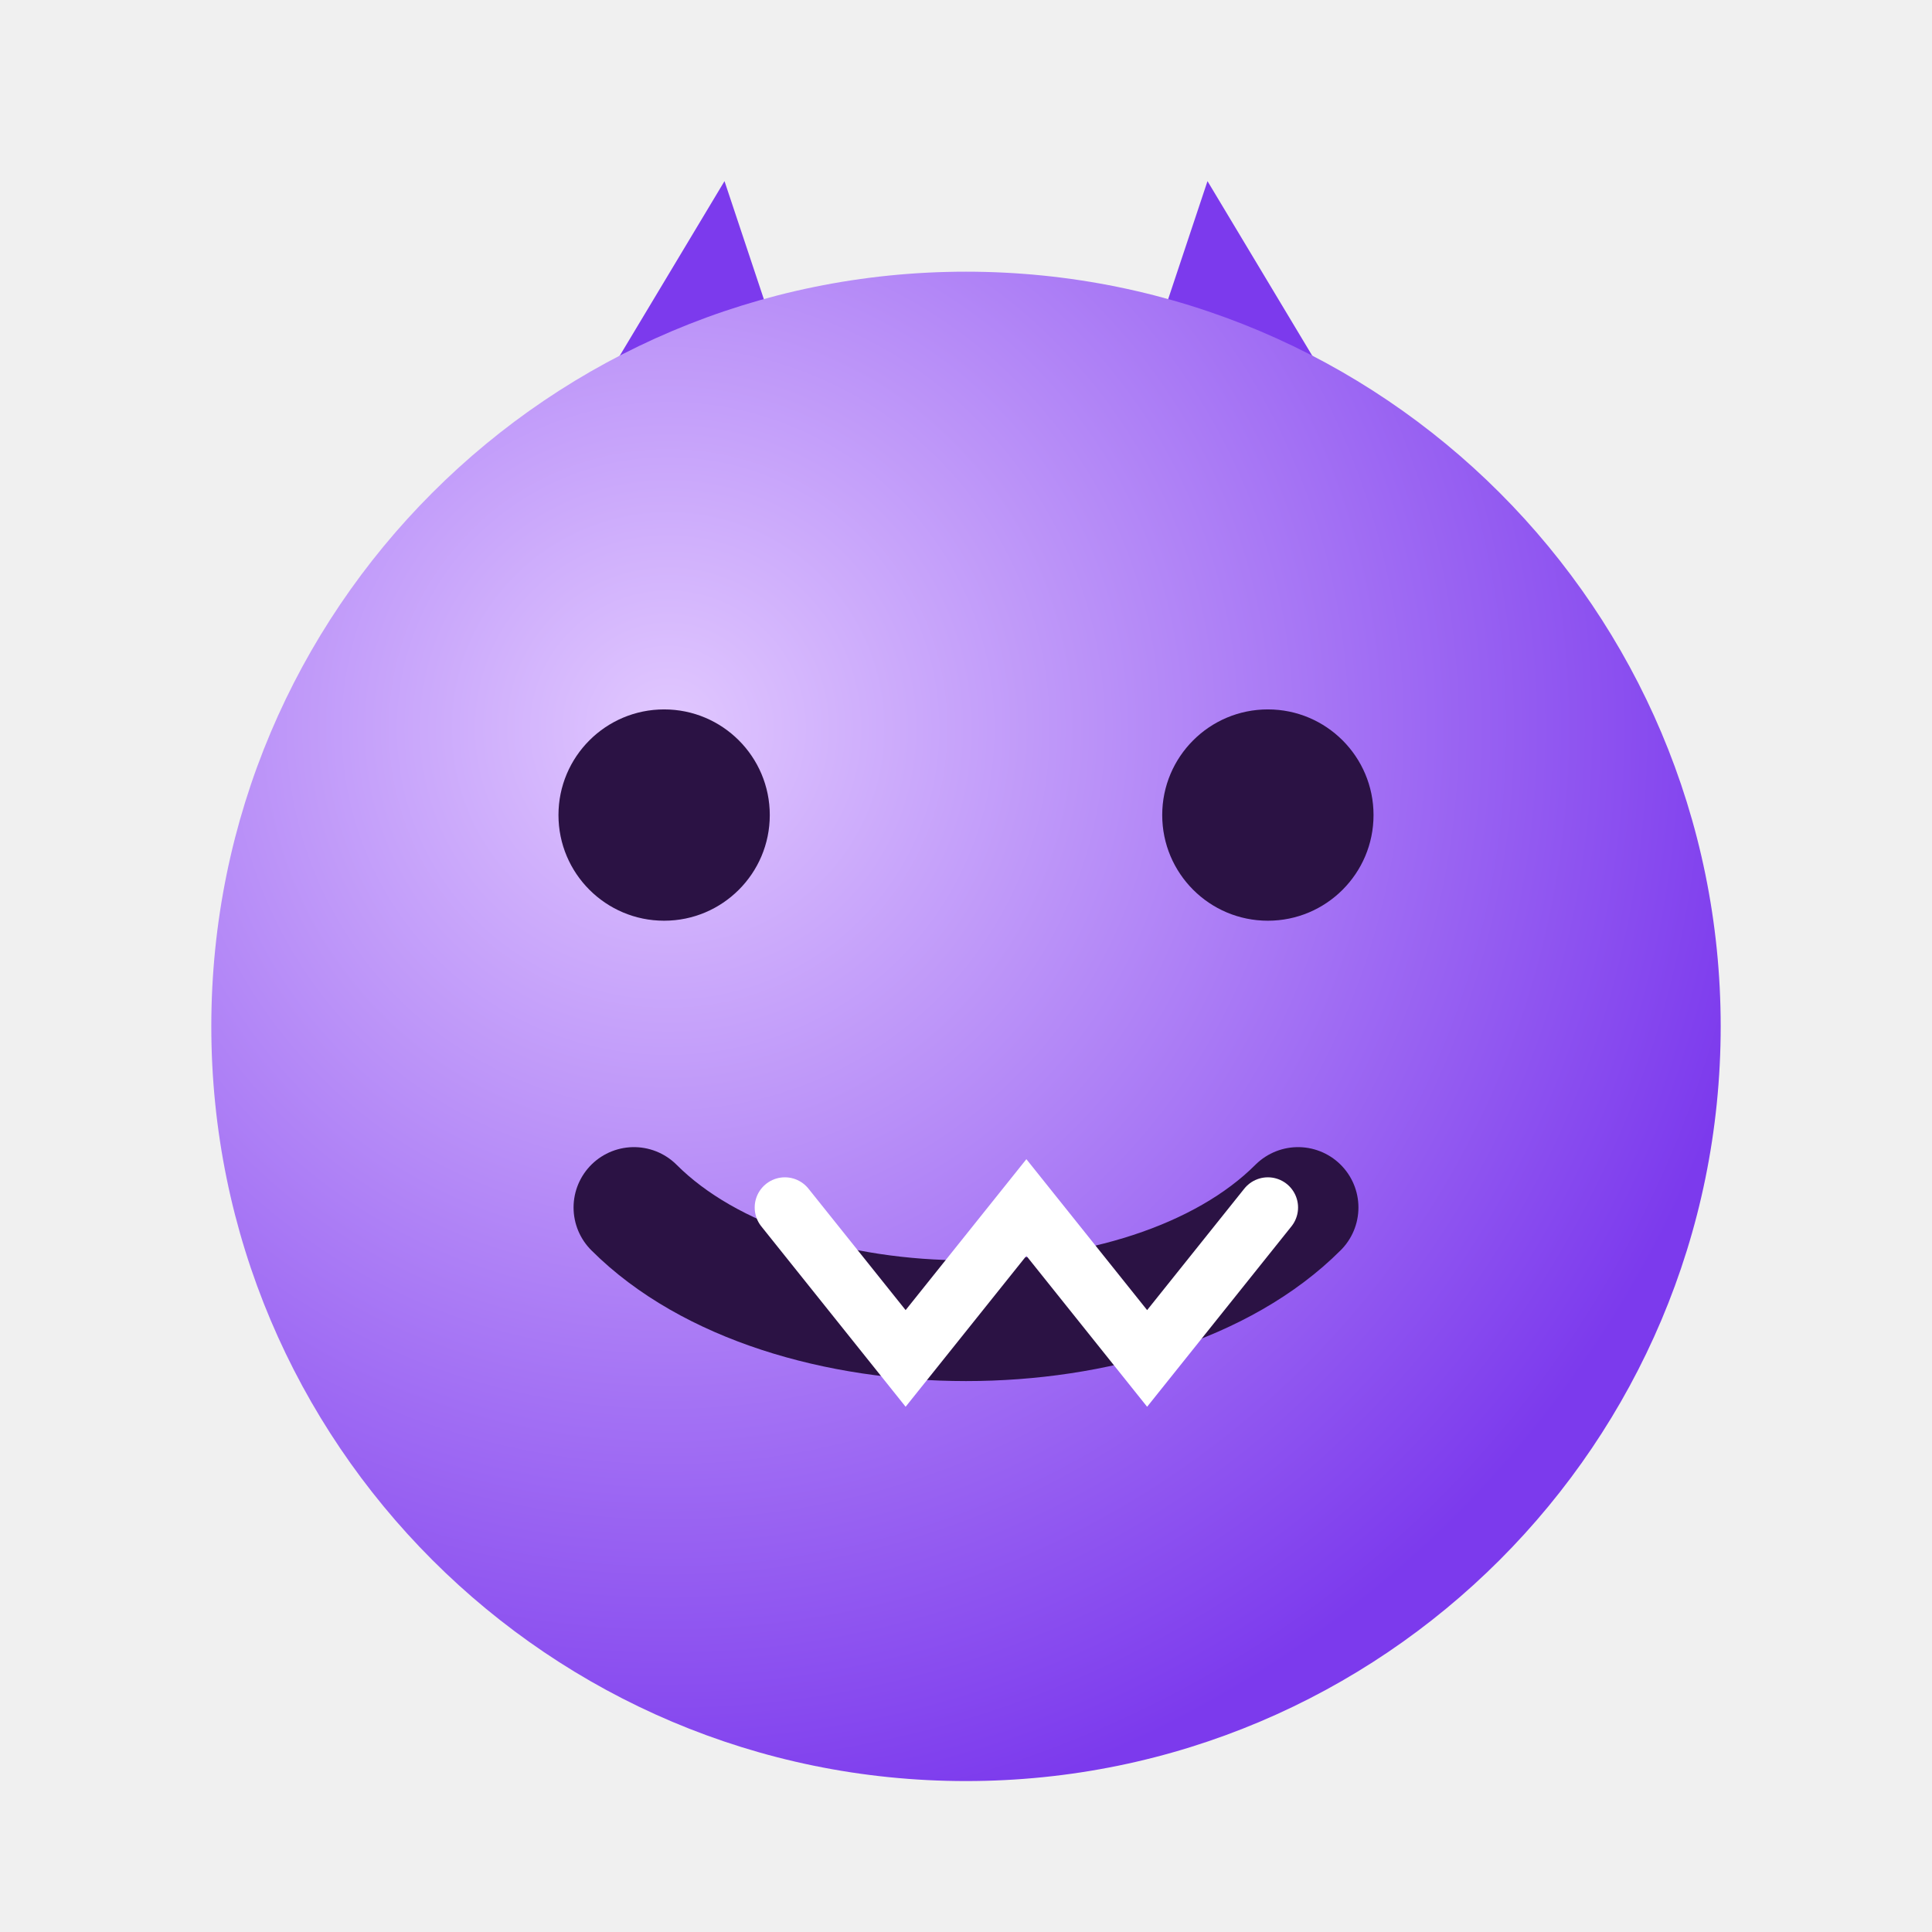
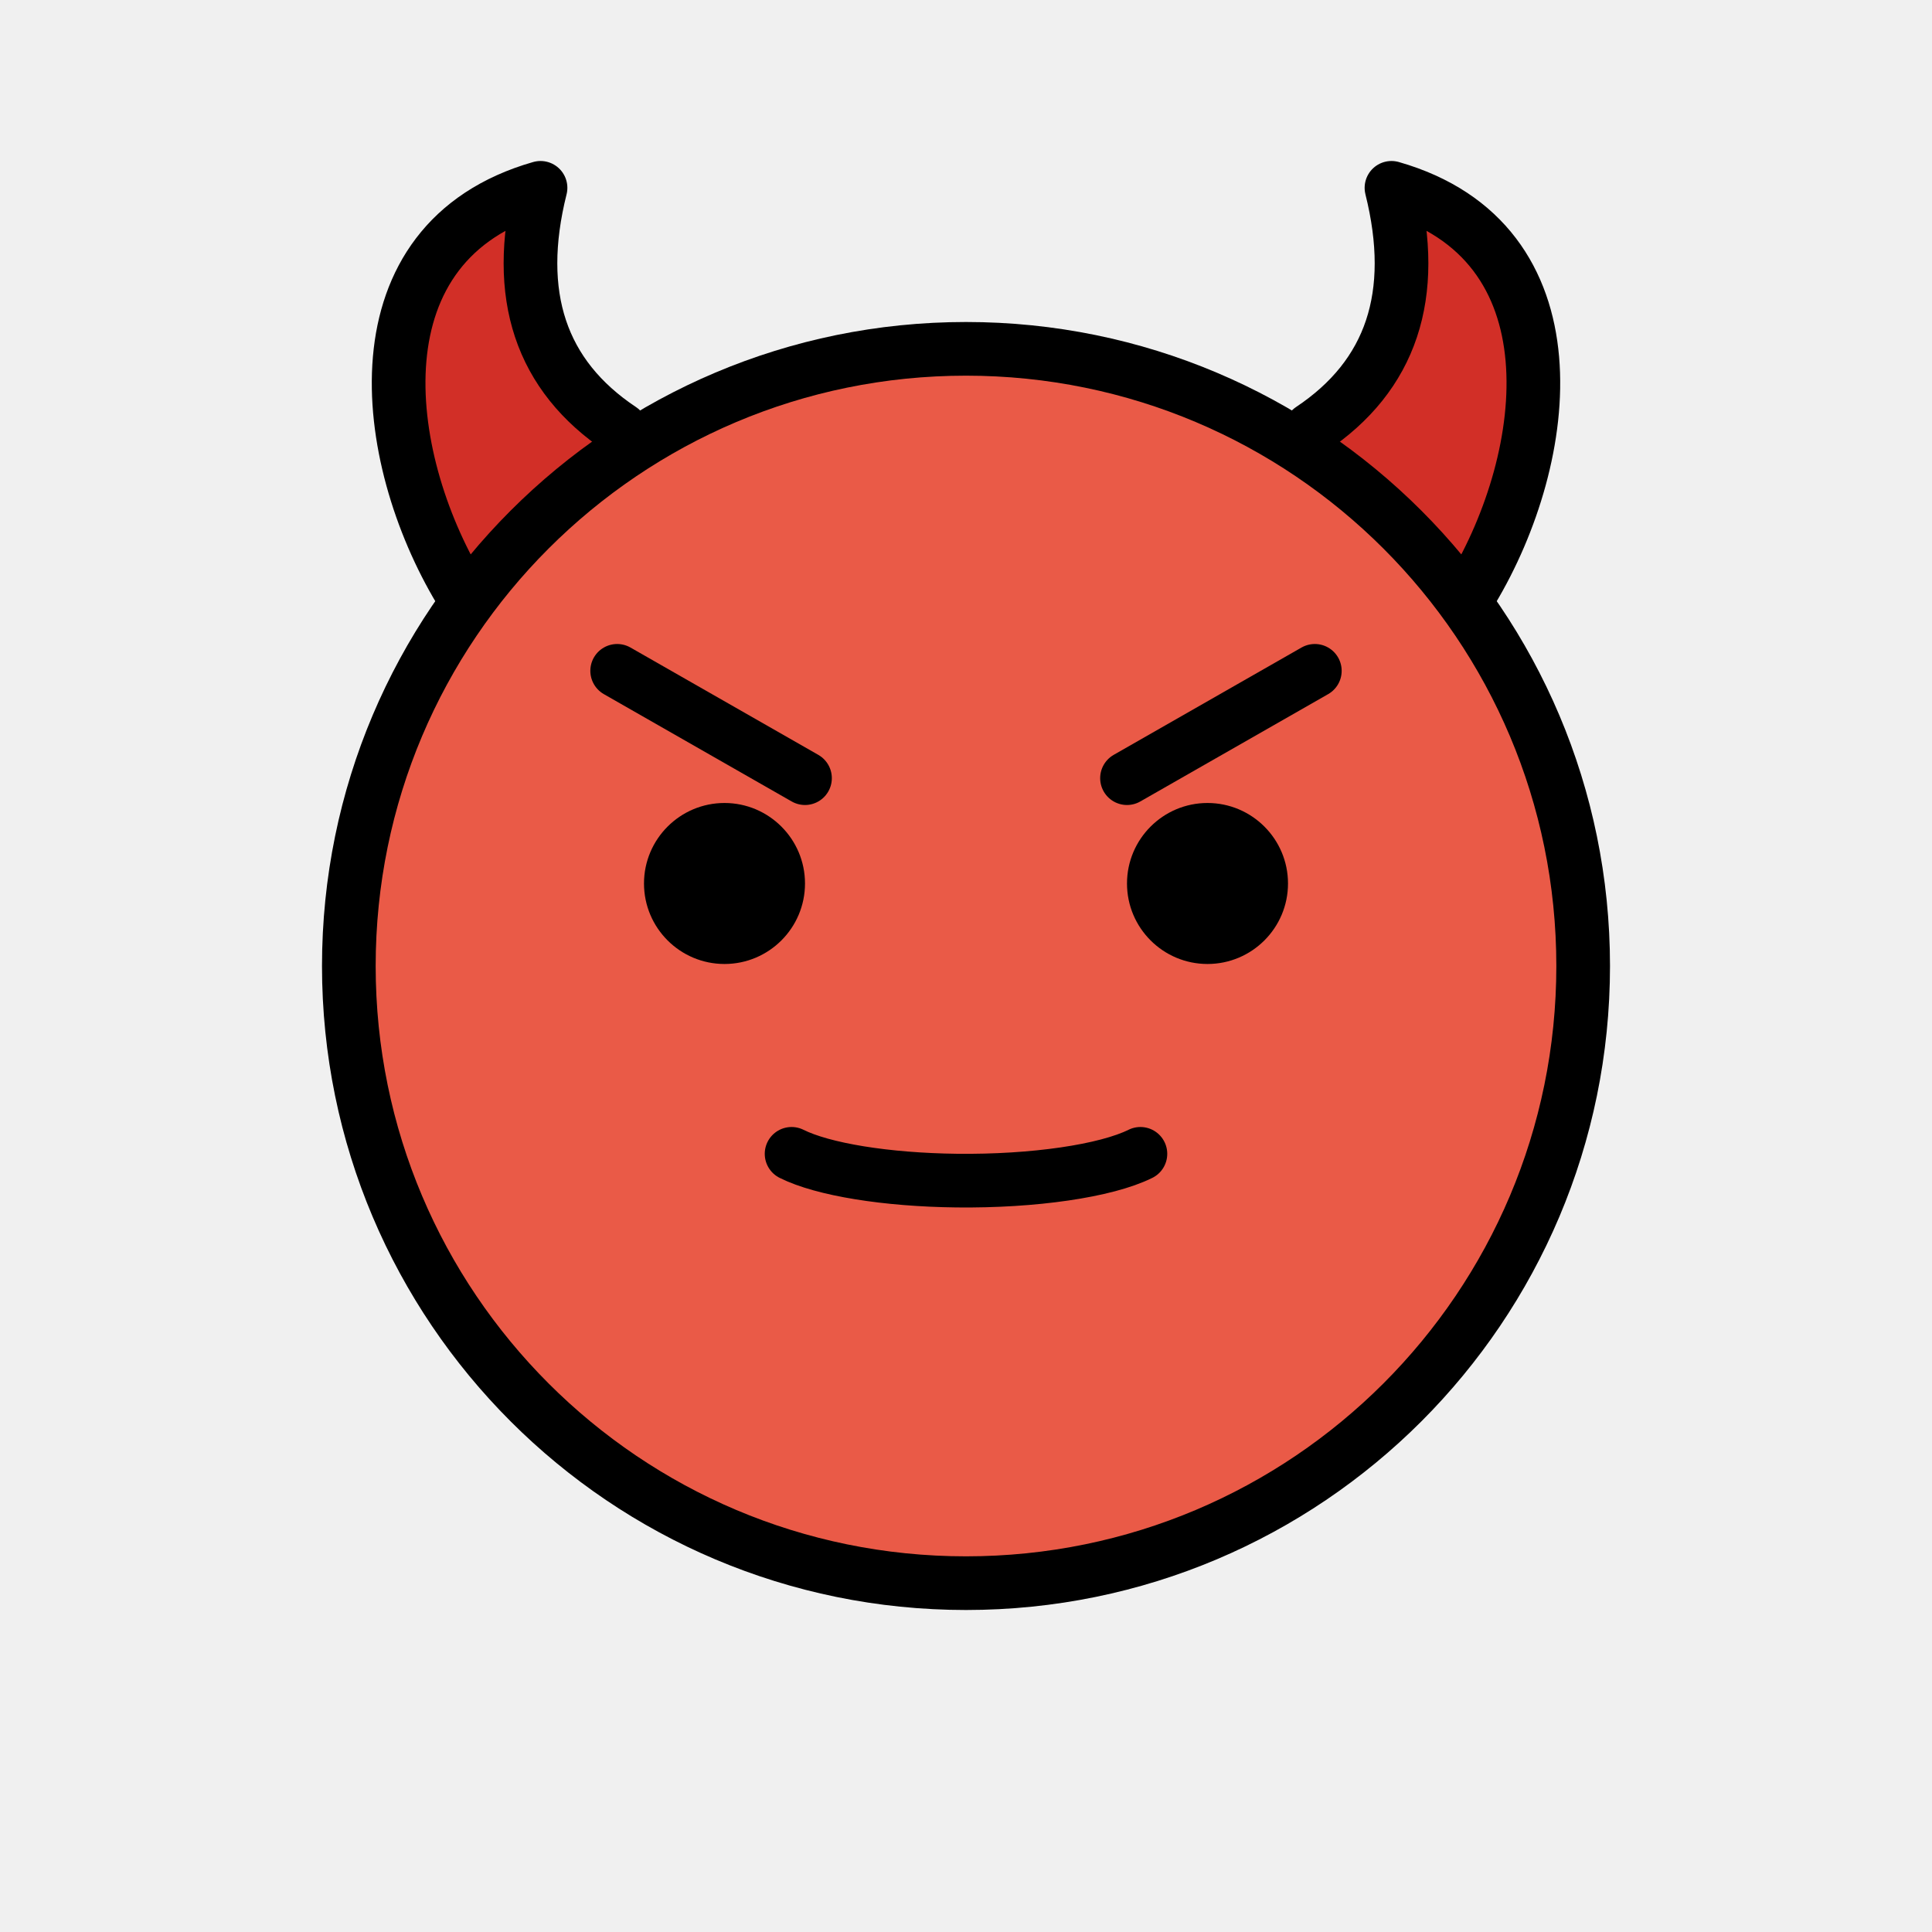
- <svg xmlns="http://www.w3.org/2000/svg" viewBox="0 0 64 64">
-   <defs>
-     <radialGradient id="bg" cx="30%" cy="30%" r="75%">
-       <stop offset="0%" stop-color="#e1c8ff" />
-       <stop offset="100%" stop-color="#7c3aed" />
-     </radialGradient>
-   </defs>
-   <path d="M18 16l6-10 4 12Z" fill="#7c3aed" />
-   <path d="M46 16l-6-10-4 12Z" fill="#7c3aed" />
-   <circle cx="32" cy="34" r="25" fill="url(#bg)" />
-   <circle cx="22" cy="27" r="3.5" fill="#2b1244" />
-   <circle cx="42" cy="27" r="3.5" fill="#2b1244" />
-   <path d="M21 40c5 5 17 5 22 0" fill="none" stroke="#2b1244" stroke-linecap="round" stroke-width="4" />
-   <path d="M26 40l4 5 4-5 4 5 4-5" fill="none" stroke="#ffffff" stroke-linecap="round" stroke-width="2" />
+ <svg xmlns="http://www.w3.org/2000/svg" id="emoji" viewBox="0 0 72 72">
+   <g id="color">
+     <path fill="#D22F27" d="M48.856,16c3-2,4-5,3-9c7,2,6,10,3,15" />
+     <path fill="#D22F27" d="M23.144,16c-3-2-4-5-3-9c-7,2-6,10-3,15" />
+     <path fill="#EA5A47" d="M36,13c-12.682,0-23,10.318-23,23s10.318,23,23,23c12.682,0,23-10.318,23-23 C59,23.318,48.682,13,36,13z" />
+   </g>
+   <g id="hair" />
+   <g id="skin" />
+   <g id="skin-shadow" />
+   <g id="line">
+     <circle cx="36" cy="36" r="23" fill="none" stroke="#000000" stroke-miterlimit="10" stroke-width="2" />
+     <path d="M30,32.925c0,1.657-1.345,3-3,3c-1.655,0-3-1.343-3-3c0-1.655,1.345-3,3-3C28.655,29.925,30,31.27,30,32.925" />
+     <path d="M48,32.925c0,1.657-1.345,3-3,3s-3-1.343-3-3c0-1.655,1.345-3,3-3S48,31.27,48,32.925" />
+     <line x1="23" x2="30" y1="25" y2="29" fill="none" stroke="#000000" stroke-linecap="round" stroke-linejoin="round" stroke-miterlimit="10" stroke-width="2" />
+     <line x1="49" x2="42" y1="25" y2="29" fill="none" stroke="#000000" stroke-linecap="round" stroke-linejoin="round" stroke-miterlimit="10" stroke-width="2" />
+     <path fill="none" stroke="#000000" stroke-linecap="round" stroke-linejoin="round" stroke-miterlimit="10" stroke-width="2" d="M48.856,16c3-2,4-5,3-9c7,2,6,10,3,15" />
+     <path fill="none" stroke="#000000" stroke-linecap="round" stroke-linejoin="round" stroke-miterlimit="10" stroke-width="2" d="M23.144,16c-3-2-4-5-3-9c-7,2-6,10-3,15" />
+     <path fill="none" stroke="#000000" stroke-linecap="round" stroke-linejoin="round" stroke-miterlimit="10" stroke-width="2" d="M42.5,43c-1.284,0.638-3.985,1.031-6.842,0.998C33.034,43.968,30.668,43.584,29.5,43" />
+   </g>
</svg>
